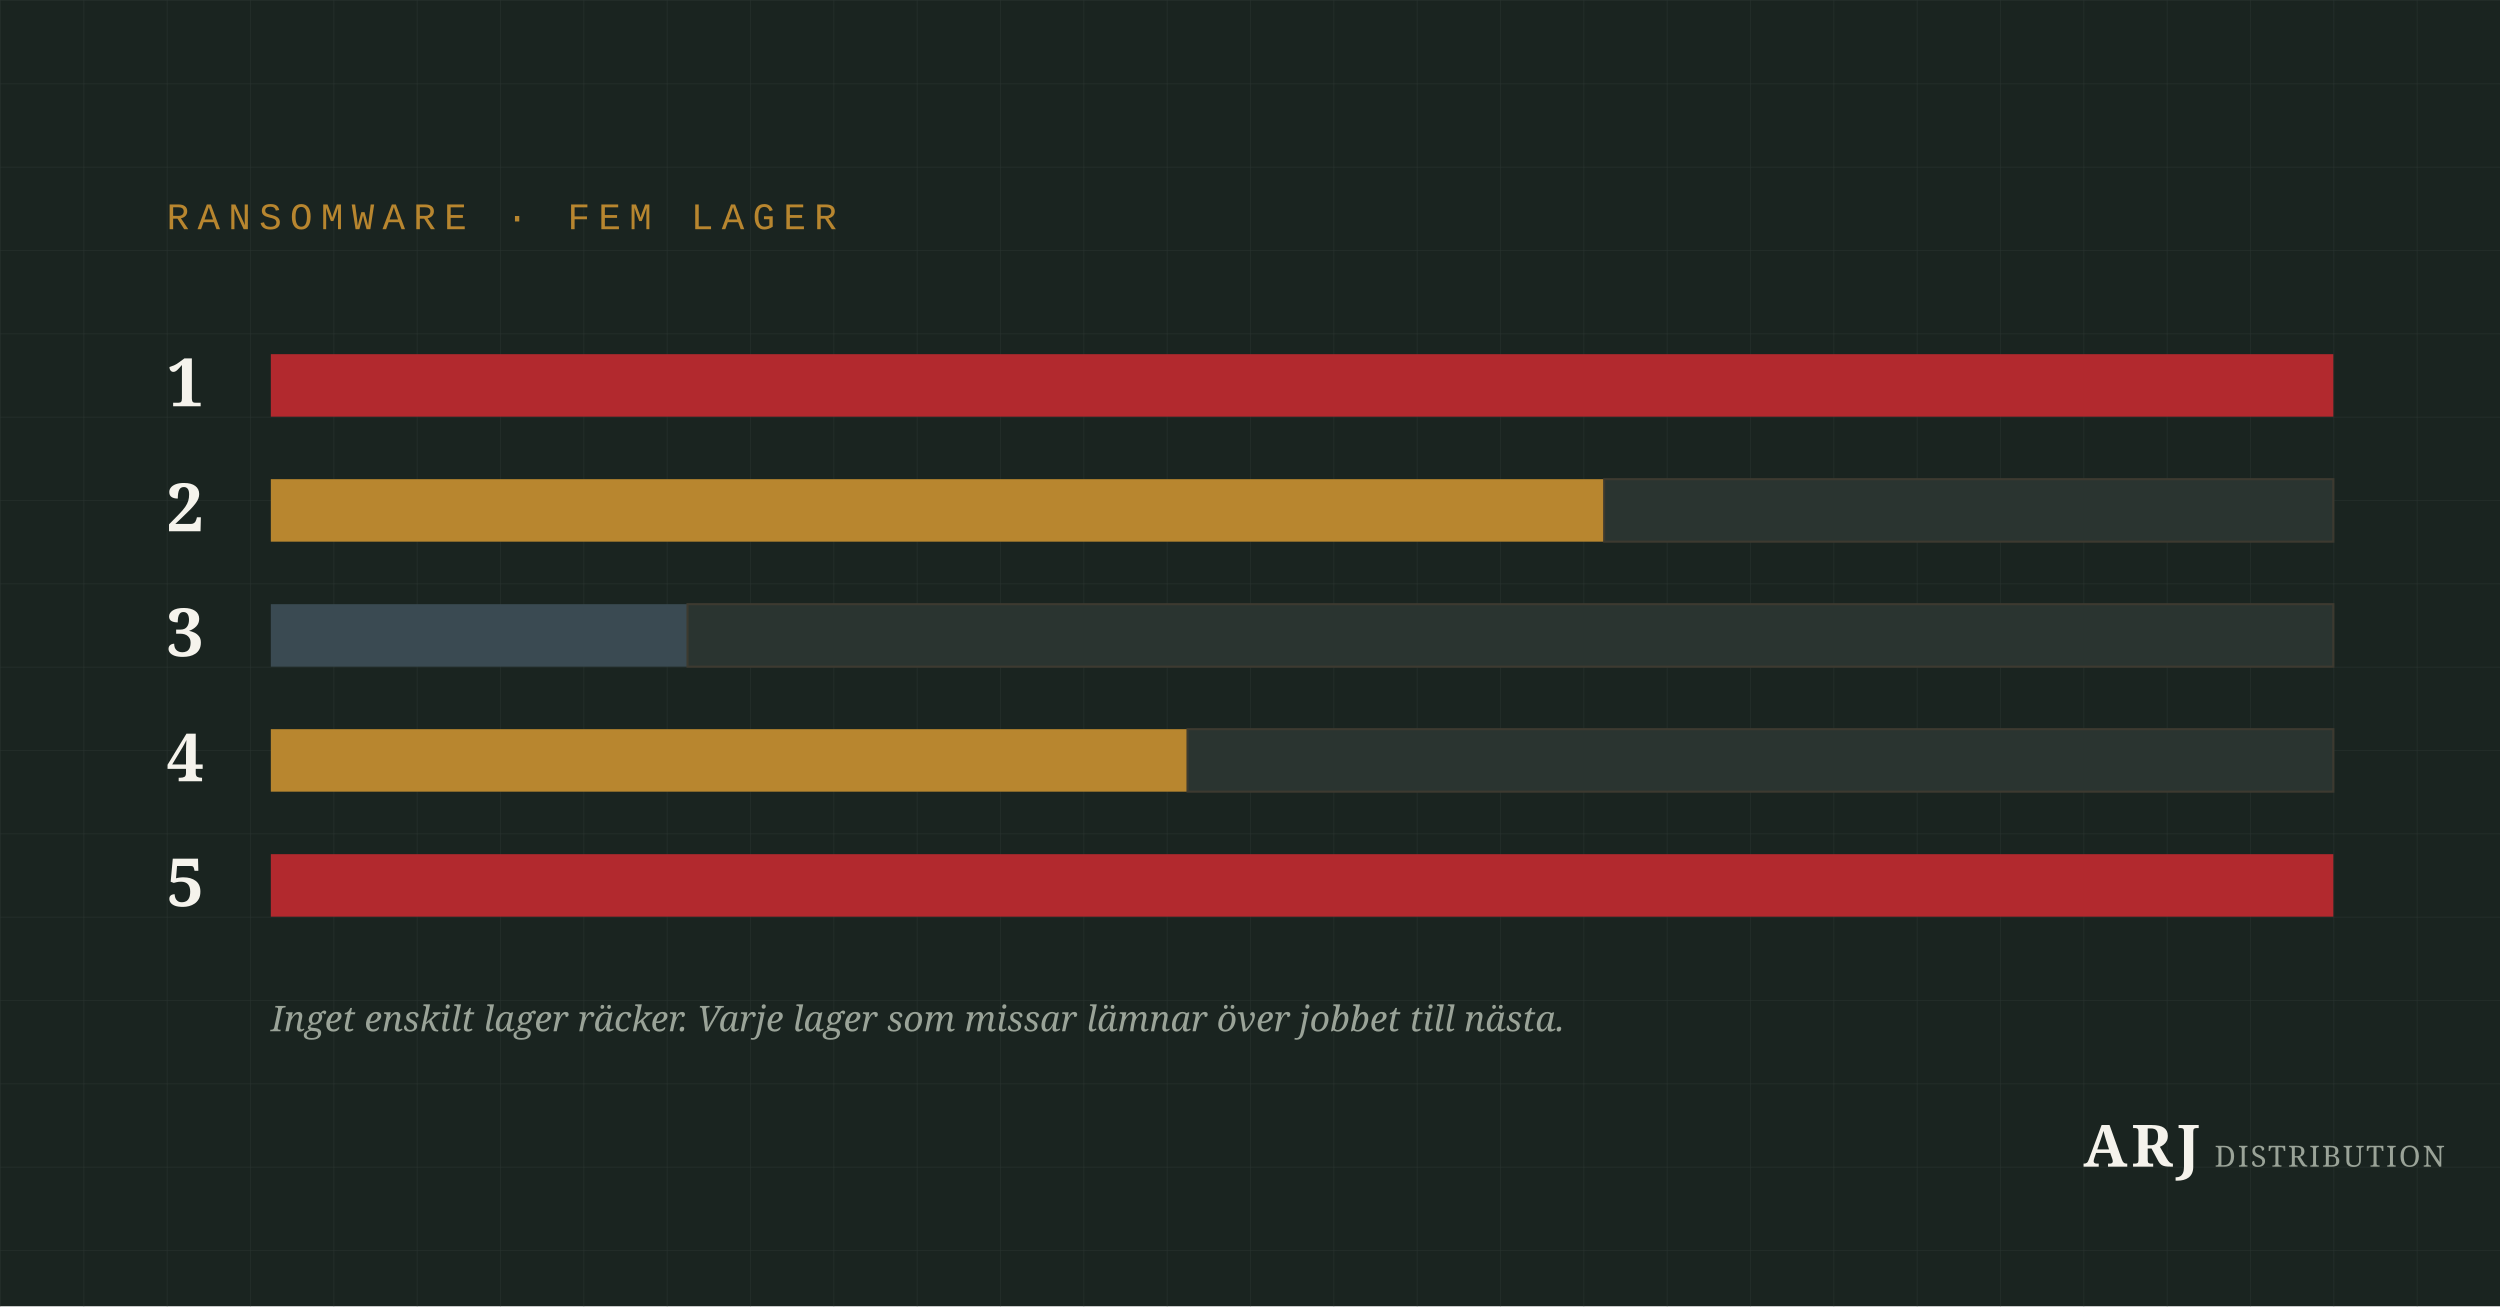
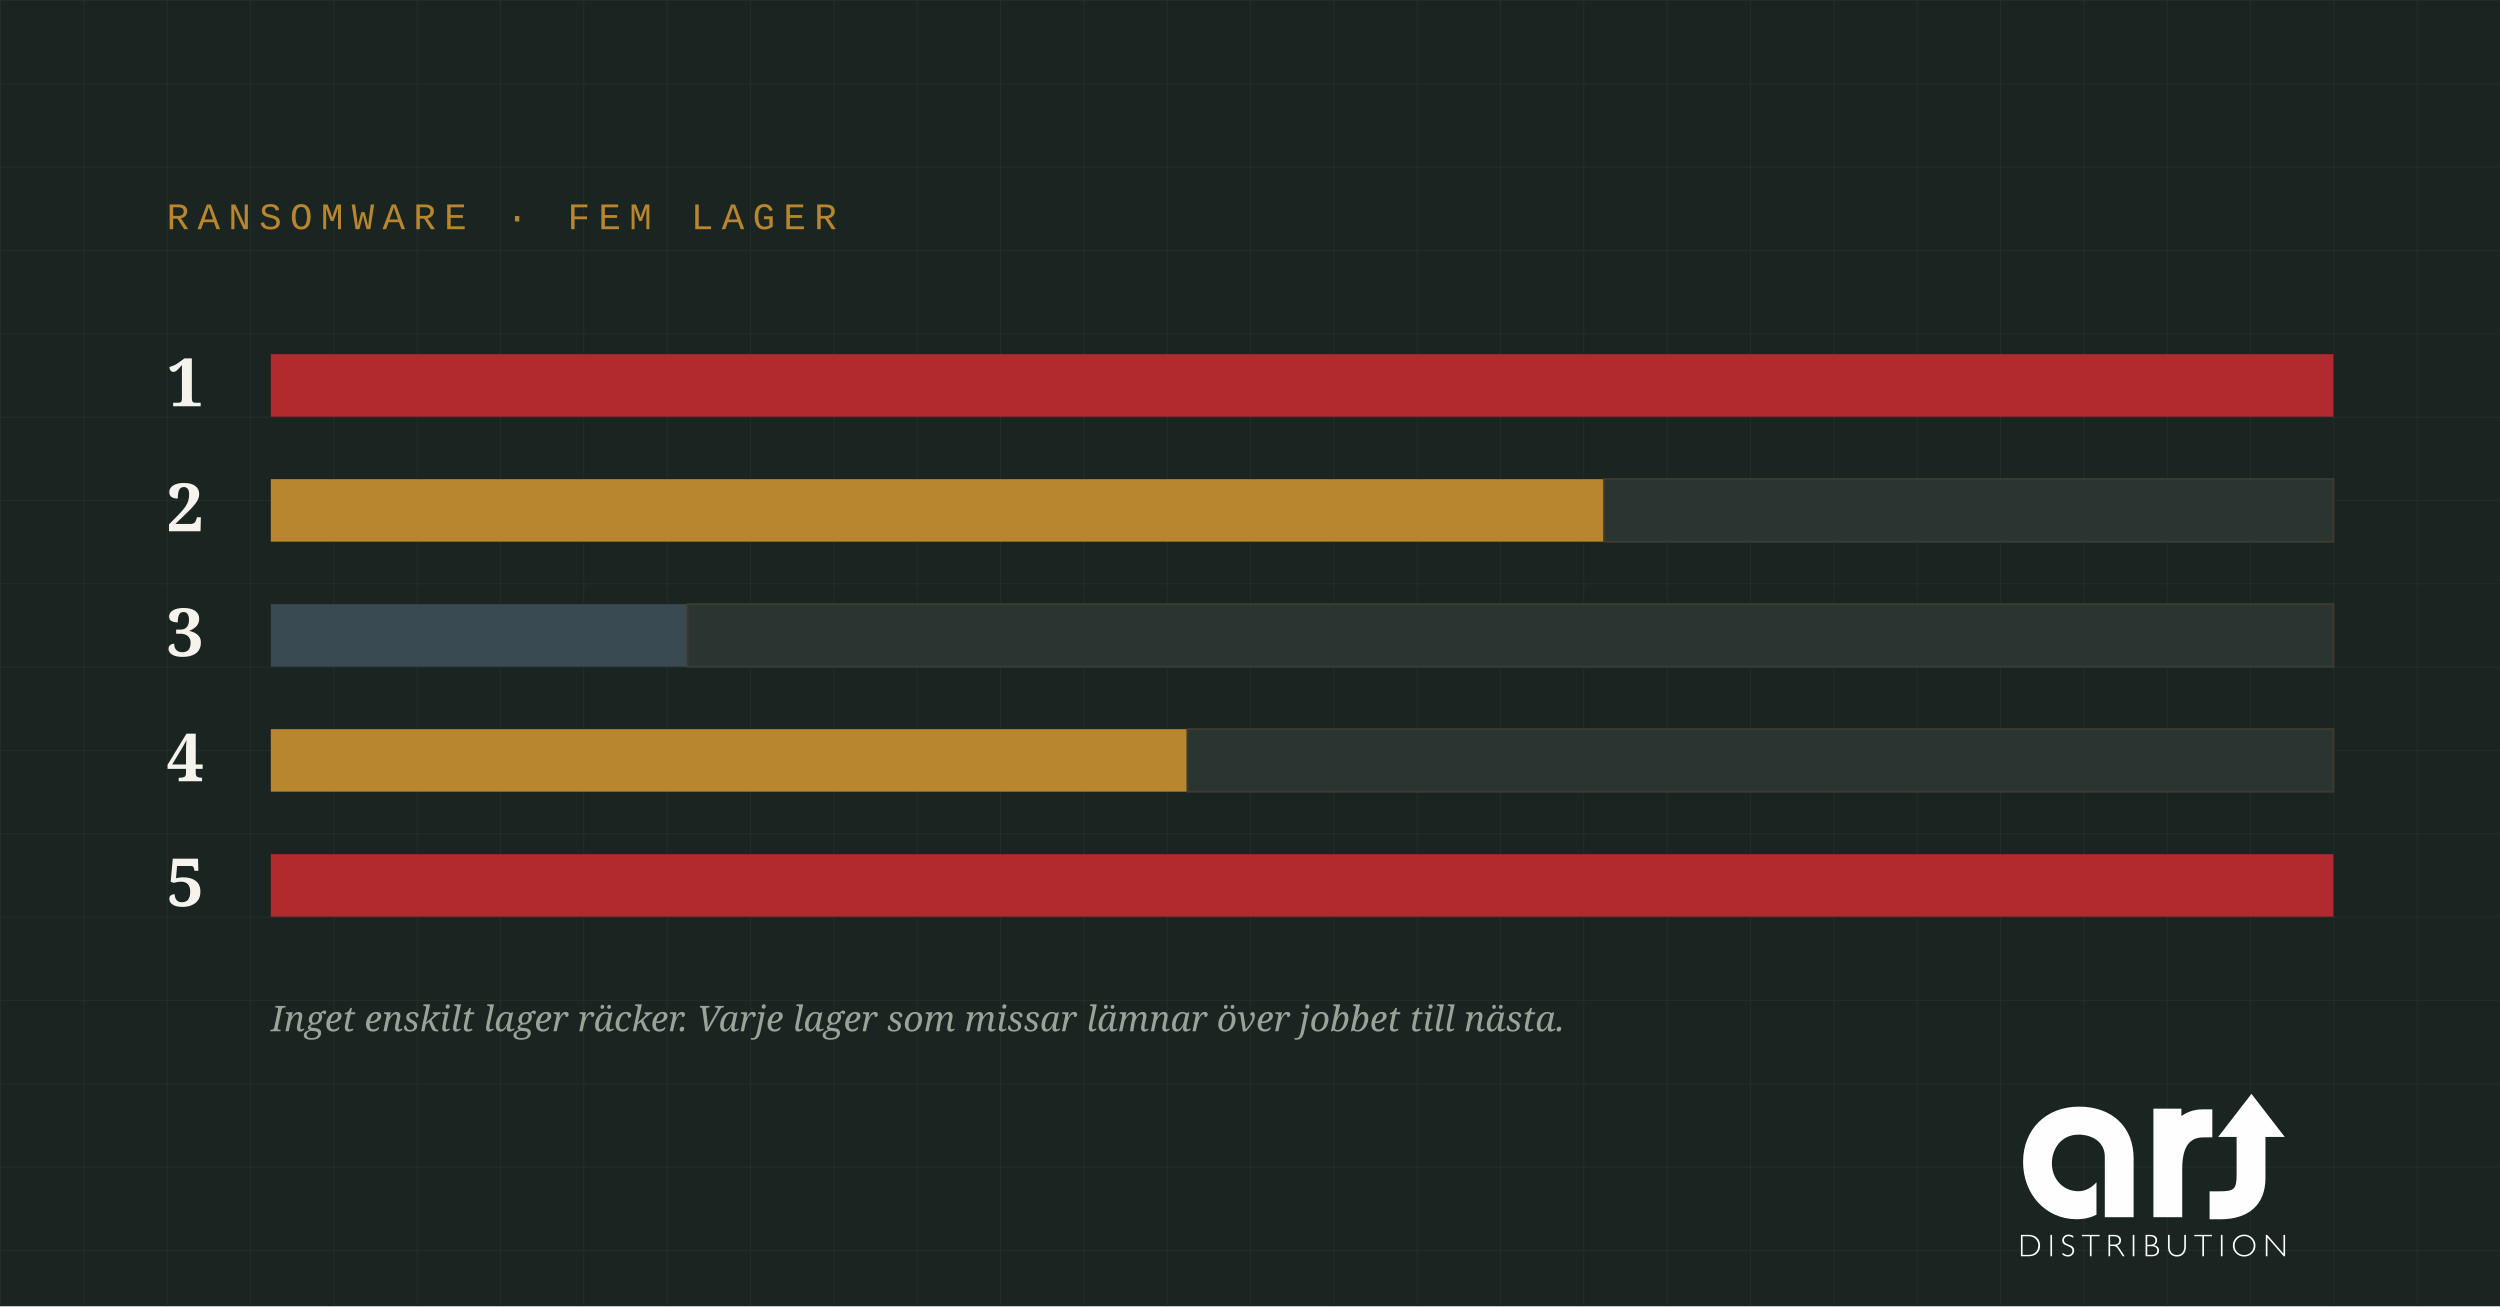
<svg xmlns="http://www.w3.org/2000/svg" viewBox="0 0 1200 627" width="1200" height="627">
  <rect width="1200" height="627" fill="#1a2420" />
  <defs>
    <pattern id="grid" width="40" height="40" patternUnits="userSpaceOnUse">
      <path d="M 40 0 L 0 0 0 40" fill="none" stroke="#2a3430" stroke-width="0.5" />
    </pattern>
  </defs>
  <rect width="1200" height="627" fill="url(#grid)" />
  <text x="80" y="110" font-family="'Courier New', monospace" font-size="18" fill="#b8862f" letter-spacing="4">RANSOMWARE · FEM LAGER</text>
  <g>
    <text x="80" y="195" font-family="'Iowan Old Style', Georgia, serif" font-size="32" font-weight="600" fill="#f5f3ec">1</text>
    <rect x="130" y="170" width="990" height="30" fill="#b2292e" />
  </g>
  <g>
    <text x="80" y="255" font-family="'Iowan Old Style', Georgia, serif" font-size="32" font-weight="600" fill="#f5f3ec">2</text>
    <rect x="130" y="230" width="640" height="30" fill="#b8862f" />
    <rect x="770" y="230" width="350" height="30" fill="#2a3430" stroke="#3d3a30" stroke-width="1" />
  </g>
  <g>
    <text x="80" y="315" font-family="'Iowan Old Style', Georgia, serif" font-size="32" font-weight="600" fill="#f5f3ec">3</text>
    <rect x="130" y="290" width="200" height="30" fill="#3a4a52" />
    <rect x="330" y="290" width="790" height="30" fill="#2a3430" stroke="#3d3a30" stroke-width="1" />
  </g>
  <g>
    <text x="80" y="375" font-family="'Iowan Old Style', Georgia, serif" font-size="32" font-weight="600" fill="#f5f3ec">4</text>
    <rect x="130" y="350" width="440" height="30" fill="#b8862f" />
    <rect x="570" y="350" width="550" height="30" fill="#2a3430" stroke="#3d3a30" stroke-width="1" />
  </g>
  <g>
    <text x="80" y="435" font-family="'Iowan Old Style', Georgia, serif" font-size="32" font-weight="600" fill="#f5f3ec">5</text>
    <rect x="130" y="410" width="990" height="30" fill="#b2292e" />
  </g>
  <text x="130" y="495" font-family="'Iowan Old Style', Georgia, serif" font-size="17" fill="#9aa398" font-style="italic">Inget enskilt lager räcker. Varje lager som missar lämnar över jobbet till nästa.</text>
-   <g transform="translate(1000, 560)">
-     <text x="0" y="0" font-family="'Iowan Old Style', Georgia, serif" font-size="28" font-weight="700" fill="#f5f3ec" letter-spacing="2">ARJ</text>
-     <text x="63" y="0" font-family="'Iowan Old Style', Georgia, serif" font-size="14" fill="#9aa398" letter-spacing="1">DISTRIBUTION</text>
-   </g>
+   <svg x="970" y="525" width="160" height="78" viewBox="905 715 1699 1045" preserveAspectRatio="xMinYMin meet">
+     <path fill="#fefefe" d="M 916.247 1631.409 L 916.247 1751.309 L 955.03 1751.309 C 972.813 1751.309 987.613 1745.842 999.463 1734.905 C 1011.309 1723.971 1017.234 1709.476 1017.234 1691.409 C 1017.234 1673.734 1011.397 1659.326 999.709 1648.155 C 988.034 1636.988 972.909 1631.409 954.338 1631.409 L 916.247 1631.409 Z M 905.609 1622.542 L 953.751 1622.542 C 978.097 1622.542 996.68 1628.946 1009.509 1641.755 C 1022.343 1654.559 1028.747 1671.113 1028.747 1691.409 C 1028.747 1711.309 1022.405 1727.751 1009.709 1740.717 C 997.009 1753.684 978.98 1760.176 955.622 1760.176 L 905.609 1760.176 L 905.609 1622.542 Z" />
+     <path fill="#fefefe" d="M 1095.117 1760.174 L 1105.755 1760.174 L 1105.755 1622.541 L 1095.117 1622.541 L 1095.117 1760.174 Z" />
+     <path fill="#fefefe" d="M 1242.365 1629.438 L 1242.365 1641.159 C 1230.407 1634.13 1220.136 1630.622 1211.528 1630.622 C 1203.253 1630.622 1196.344 1633.13 1190.79 1638.159 C 1185.236 1643.18 1182.465 1649.401 1182.465 1656.826 C 1182.465 1662.147 1184.103 1666.938 1187.39 1671.214 C 1190.678 1675.484 1197.54 1679.584 1207.982 1683.526 C 1218.423 1687.468 1226.048 1690.755 1230.836 1693.38 C 1235.628 1696.001 1239.703 1699.818 1243.057 1704.805 C 1246.403 1709.793 1248.078 1716.272 1248.078 1724.214 C 1248.078 1734.793 1244.198 1743.722 1236.453 1751.014 C 1228.707 1758.301 1219.248 1761.947 1208.078 1761.947 C 1196.653 1761.947 1184.89 1757.947 1172.807 1749.926 L 1172.807 1737.418 C 1186.148 1747.205 1197.698 1752.097 1207.486 1752.097 C 1215.628 1752.097 1222.515 1749.447 1228.128 1744.164 C 1233.744 1738.884 1236.553 1732.393 1236.553 1724.705 C 1236.553 1718.859 1234.815 1713.589 1231.332 1708.893 C 1227.844 1704.193 1220.79 1699.805 1210.161 1695.718 C 1199.519 1691.643 1191.923 1688.355 1187.353 1685.855 C 1182.786 1683.351 1178.907 1679.793 1175.715 1675.176 C 1172.528 1670.547 1170.936 1664.584 1170.936 1657.293 C 1170.936 1647.197 1174.815 1638.576 1182.565 1631.455 C 1190.307 1624.326 1199.644 1620.768 1210.54 1620.768 C 1221.244 1620.768 1231.861 1623.664 1242.365 1629.438" />
+     <path fill="#fefefe" d="M 1297.499 1622.543 L 1297.499 1631.409 L 1349.124 1631.409 L 1349.124 1760.176 L 1359.865 1760.176 L 1359.865 1631.409 L 1411.486 1631.409 L 1411.486 1622.543 L 1297.499 1622.543 Z" />
+     <path fill="#fefefe" d="M 1479.333 1631.409 L 1479.333 1685.301 L 1502.187 1685.301 C 1513.816 1685.301 1522.696 1682.947 1528.837 1678.255 C 1534.983 1673.563 1538.05 1666.913 1538.05 1658.305 C 1538.05 1649.83 1534.937 1643.23 1528.691 1638.501 C 1522.445 1633.771 1513.483 1631.409 1501.795 1631.409 L 1479.333 1631.409 Z M 1468.691 1622.542 L 1503.962 1622.542 C 1518.741 1622.542 1530.033 1625.742 1537.854 1632.146 C 1545.675 1638.551 1549.579 1647.209 1549.579 1658.109 C 1549.579 1674.005 1540.845 1685.163 1523.37 1691.605 C 1527.904 1693.771 1534.012 1700.767 1541.696 1712.588 L 1572.829 1760.176 L 1560.229 1760.176 L 1536.254 1722.455 C 1528.246 1709.842 1522.016 1701.976 1517.545 1698.846 C 1513.075 1695.73 1506.55 1694.167 1497.954 1694.167 L 1479.333 1694.167 L 1479.333 1760.176 L 1468.691 1760.176 L 1468.691 1622.542 Z" />
+     <path fill="#fefefe" d="M 1624.505 1760.174 L 1635.142 1760.174 L 1635.142 1622.541 L 1624.505 1622.541 L 1624.505 1760.174 Z" />
+     <path fill="#fefefe" d="M 1717.861 1695.251 L 1717.861 1751.309 L 1746.336 1751.309 C 1758.098 1751.309 1767.028 1748.784 1773.132 1743.721 C 1779.24 1738.663 1782.294 1731.901 1782.294 1723.43 C 1782.294 1704.646 1768.761 1695.251 1741.707 1695.251 L 1717.861 1695.251 Z M 1717.861 1631.409 L 1717.861 1686.284 L 1732.64 1686.284 C 1757.665 1686.284 1770.178 1677.159 1770.178 1658.896 C 1770.178 1640.572 1757.528 1631.409 1732.248 1631.409 L 1717.861 1631.409 Z M 1707.223 1622.542 L 1735.894 1622.542 C 1750.928 1622.542 1762.332 1625.697 1770.082 1632.001 C 1777.823 1638.305 1781.703 1647.013 1781.703 1658.109 C 1781.703 1671.371 1775.103 1681.592 1761.902 1688.747 C 1783.119 1693.342 1793.723 1704.967 1793.723 1723.626 C 1793.723 1734.797 1789.573 1743.676 1781.261 1750.276 C 1772.948 1756.876 1761.707 1760.176 1747.519 1760.176 L 1707.223 1760.176 L 1707.223 1622.542 Z" />
+     <path fill="#fefefe" d="M 1955.951 1622.542 L 1966.592 1622.542 L 1966.592 1697.613 C 1966.592 1718.167 1961.234 1734.03 1950.53 1745.201 C 1939.83 1756.371 1925.963 1761.951 1908.955 1761.951 C 1892.009 1761.951 1878.18 1756.434 1867.48 1745.396 C 1856.78 1734.363 1851.417 1719.251 1851.417 1700.076 L 1851.417 1622.542 L 1862.159 1622.542 L 1862.159 1699.684 C 1862.159 1716.101 1866.505 1728.946 1875.213 1738.205 C 1883.921 1747.467 1895.163 1752.096 1908.955 1752.096 C 1922.884 1752.096 1934.188 1747.417 1942.896 1738.059 C 1951.605 1728.701 1955.951 1715.409 1955.951 1698.205 L 1955.951 1622.542 Z" />
+     <path fill="#fefefe" d="M 2020.544 1622.543 L 2020.544 1631.409 L 2072.165 1631.409 L 2072.165 1760.176 L 2082.906 1760.176 L 2082.906 1631.409 L 2134.531 1631.409 L 2134.531 1622.543 L 2020.544 1622.543 Z" />
+     <path fill="#fefefe" d="M 2191.542 1760.174 L 2202.18 1760.174 L 2202.18 1622.541 L 2191.542 1622.541 L 2191.542 1760.174 Z" />
+     <path fill="#fefefe" d="M 2341.39 1752.098 C 2358.52 1752.098 2372.966 1746.235 2384.749 1734.51 C 2396.536 1722.785 2402.424 1708.414 2402.424 1691.406 C 2402.424 1674.327 2396.536 1659.931 2384.749 1648.206 C 2372.966 1636.481 2358.52 1630.623 2341.39 1630.623 C 2324.199 1630.623 2309.641 1636.481 2297.732 1648.206 C 2285.824 1659.931 2279.861 1674.327 2279.861 1691.406 C 2279.861 1708.414 2285.824 1722.785 2297.732 1734.51 C 2309.641 1746.235 2324.199 1752.098 2341.39 1752.098 M 2340.995 1620.769 C 2361.341 1620.769 2378.595 1627.614 2392.732 1641.31 C 2406.882 1655.006 2413.949 1671.702 2413.949 1691.406 C 2413.949 1711.048 2406.882 1727.714 2392.732 1741.406 C 2378.595 1755.102 2361.341 1761.948 2340.995 1761.948 C 2320.711 1761.948 2303.532 1755.102 2289.457 1741.406 C 2275.378 1727.714 2268.336 1711.048 2268.336 1691.406 C 2268.336 1671.702 2275.378 1655.006 2289.457 1641.31 C 2303.532 1627.614 2320.711 1620.769 2340.995 1620.769" />
+     <path fill="#fefefe" d="M 2593.713 1622.543 L 2593.713 1742.834 L 2489.329 1622.543 L 2480.317 1622.543 L 2480.317 1760.176 L 2490.954 1760.176 L 2490.954 1639.885 L 2595.6 1760.176 L 2604.35 1760.176 L 2604.35 1622.543 L 2593.713 1622.543 Z" />
+     <path fill="#fefefe" d="M 1278.819 797.869 C 1067.161 797.869 919.415 944.027 919.415 1153.402 C 919.415 1363.477 1067.161 1521.852 1263.211 1521.852 C 1318.344 1521.852 1358.115 1509.631 1391.361 1492.835 L 1391.361 1284.685 C 1364.528 1313.414 1326.049 1341.839 1274.803 1341.839 C 1177.861 1341.839 1104.719 1264.71 1104.719 1162.448 C 1104.719 1070.719 1163.607 977.881 1276.278 977.881 C 1360.29 977.881 1445.007 1021.973 1445.007 1120.735 L 1445.007 1508.769 L 1630.328 1508.769 L 1630.328 1131.152 C 1630.328 928.644 1492.436 797.869 1278.819 797.869 M 2388.148 715.677 L 2173.978 992.848 L 2292.649 992.848 L 2292.649 1233.539 C 2292.649 1328.085 2278.523 1342.331 2184.003 1342.331 L 2118.857 1342.331 L 2118.857 1522.331 L 2187.982 1522.331 C 2372.328 1522.331 2478.073 1426.085 2478.073 1258.318 L 2478.073 992.848 L 2602.349 992.848 L 2388.148 715.677 Z M 2136.344 815.381 L 2075.186 815.381 C 2018.019 815.381 1974.99 832.548 1937.628 858.406 L 1937.628 810.931 L 1757.644 810.931 L 1757.644 1508.769 L 1942.823 1508.769 L 1942.823 1198.356 C 1942.823 1018.481 2018.49 995.394 2084.278 995.394 L 2136.344 995.394 L 2136.344 815.381 Z" />
+   </svg>
</svg>
